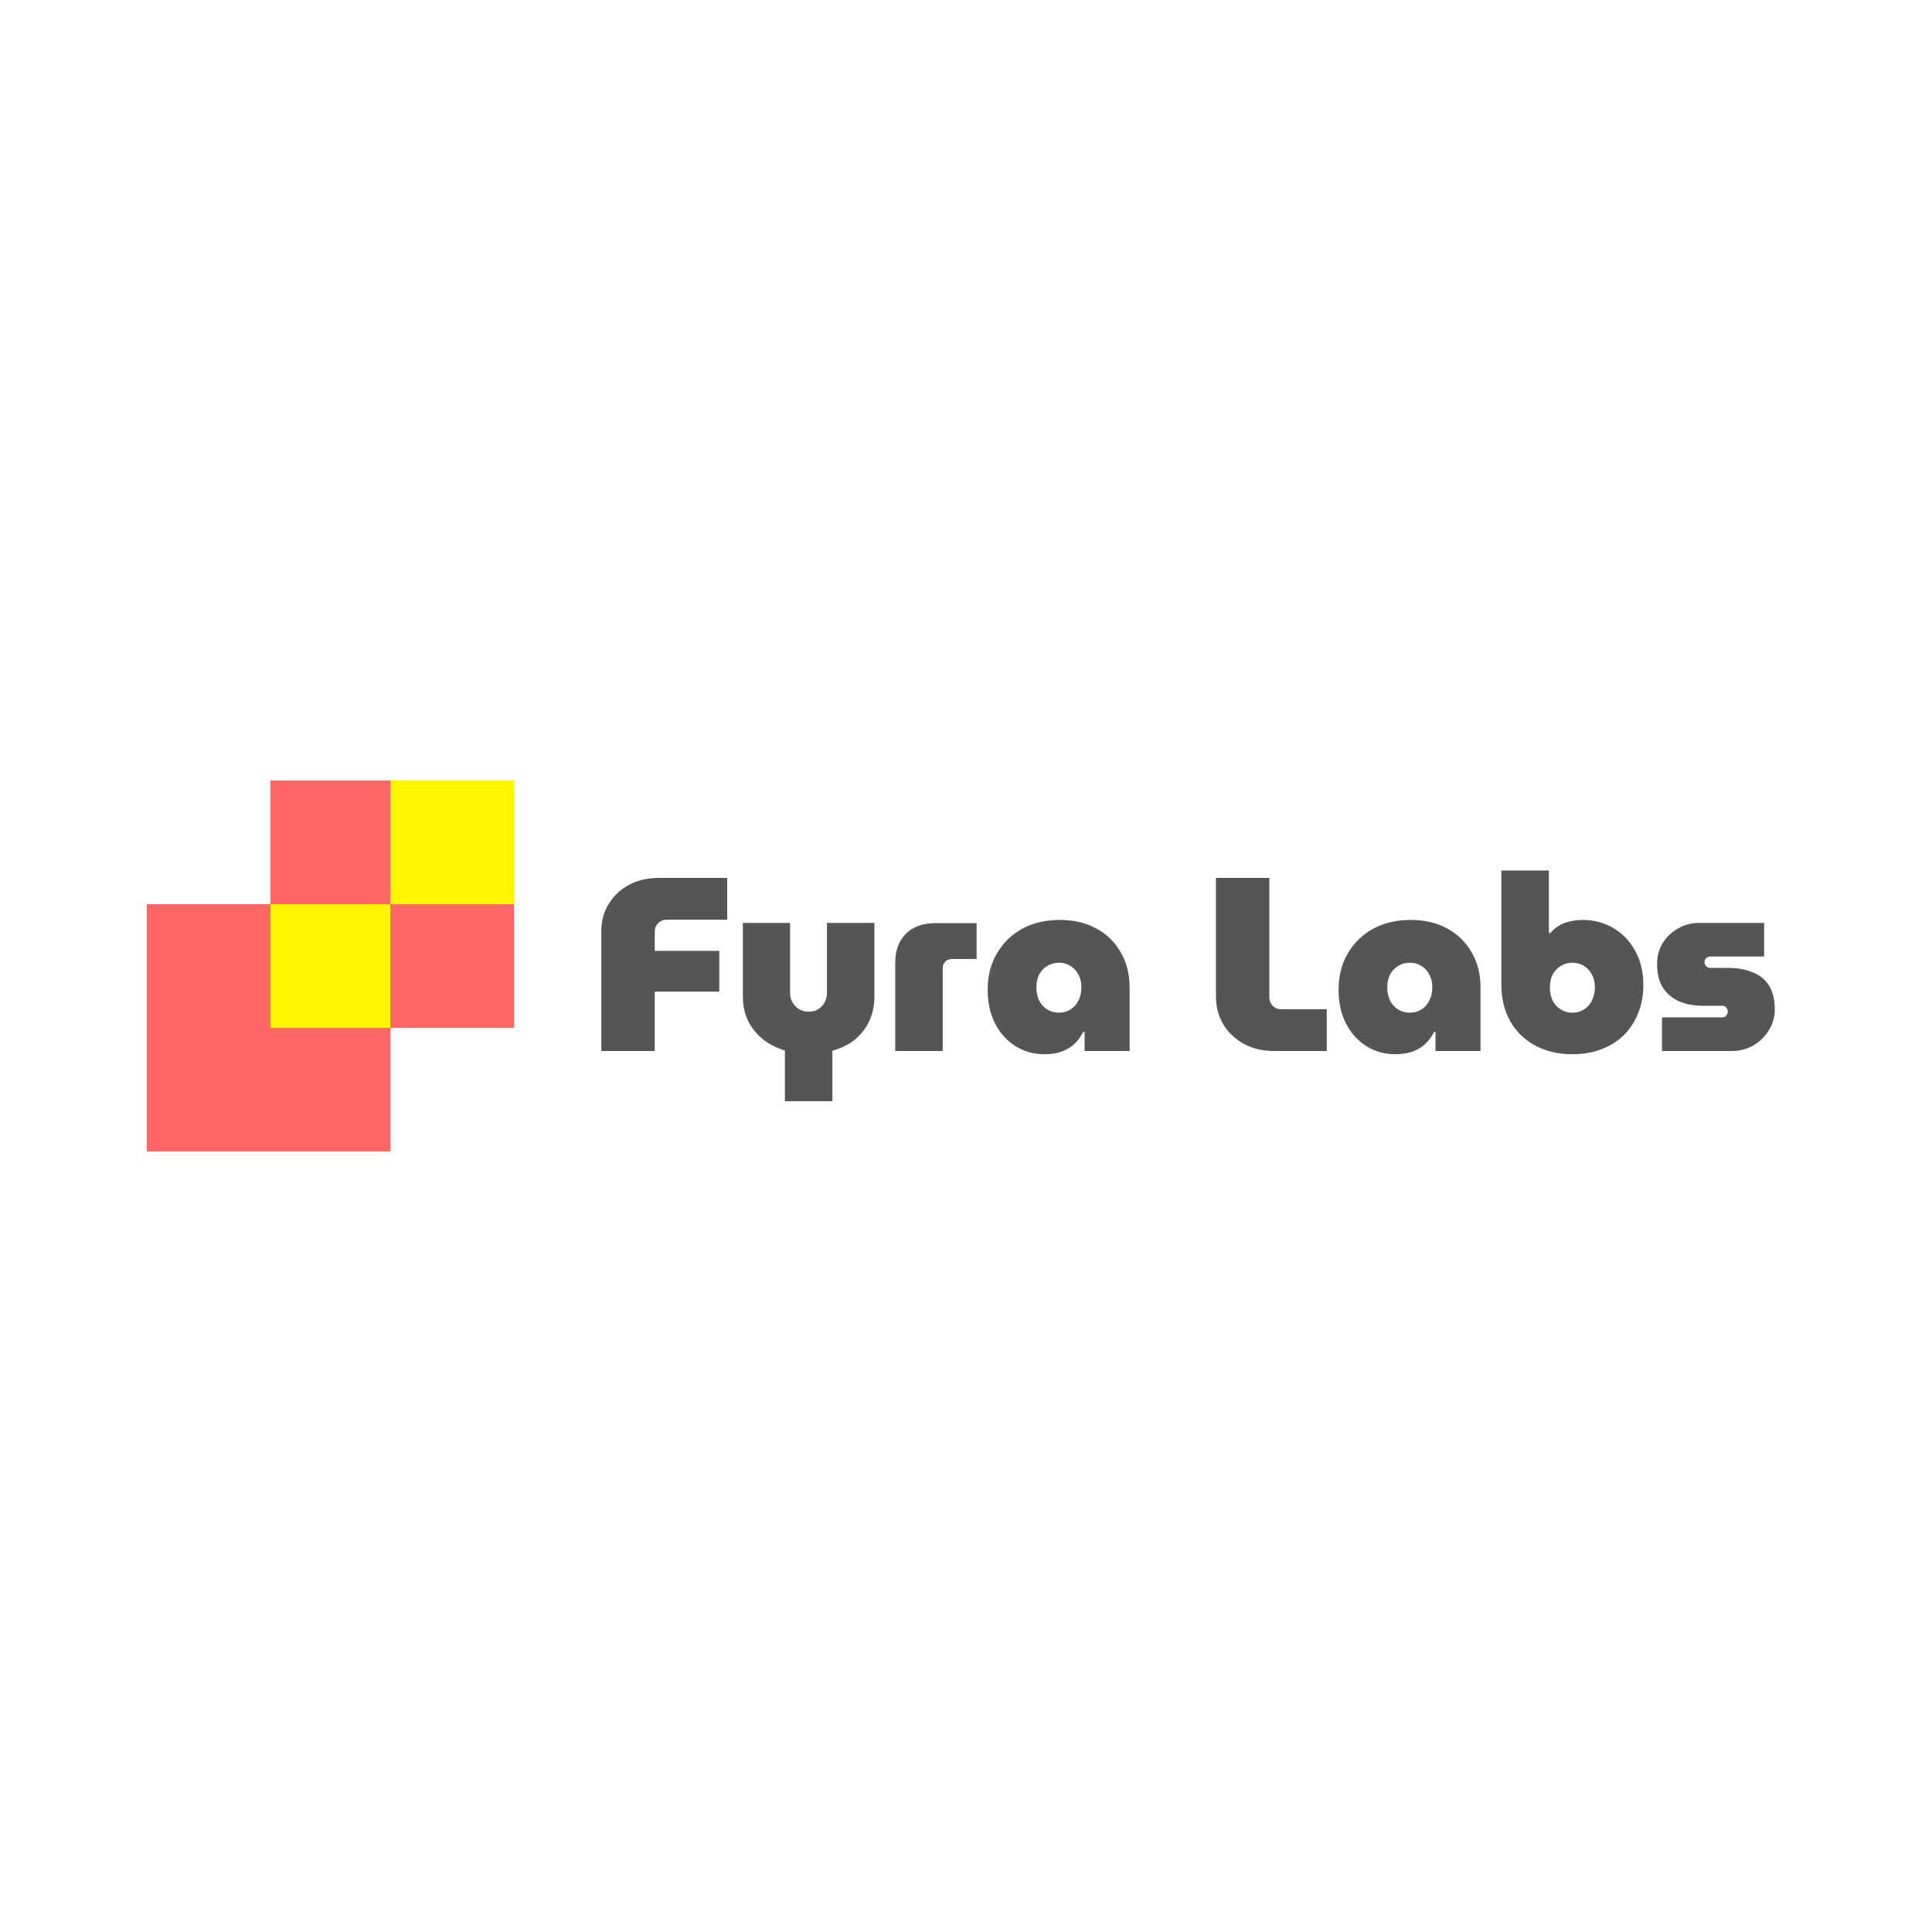
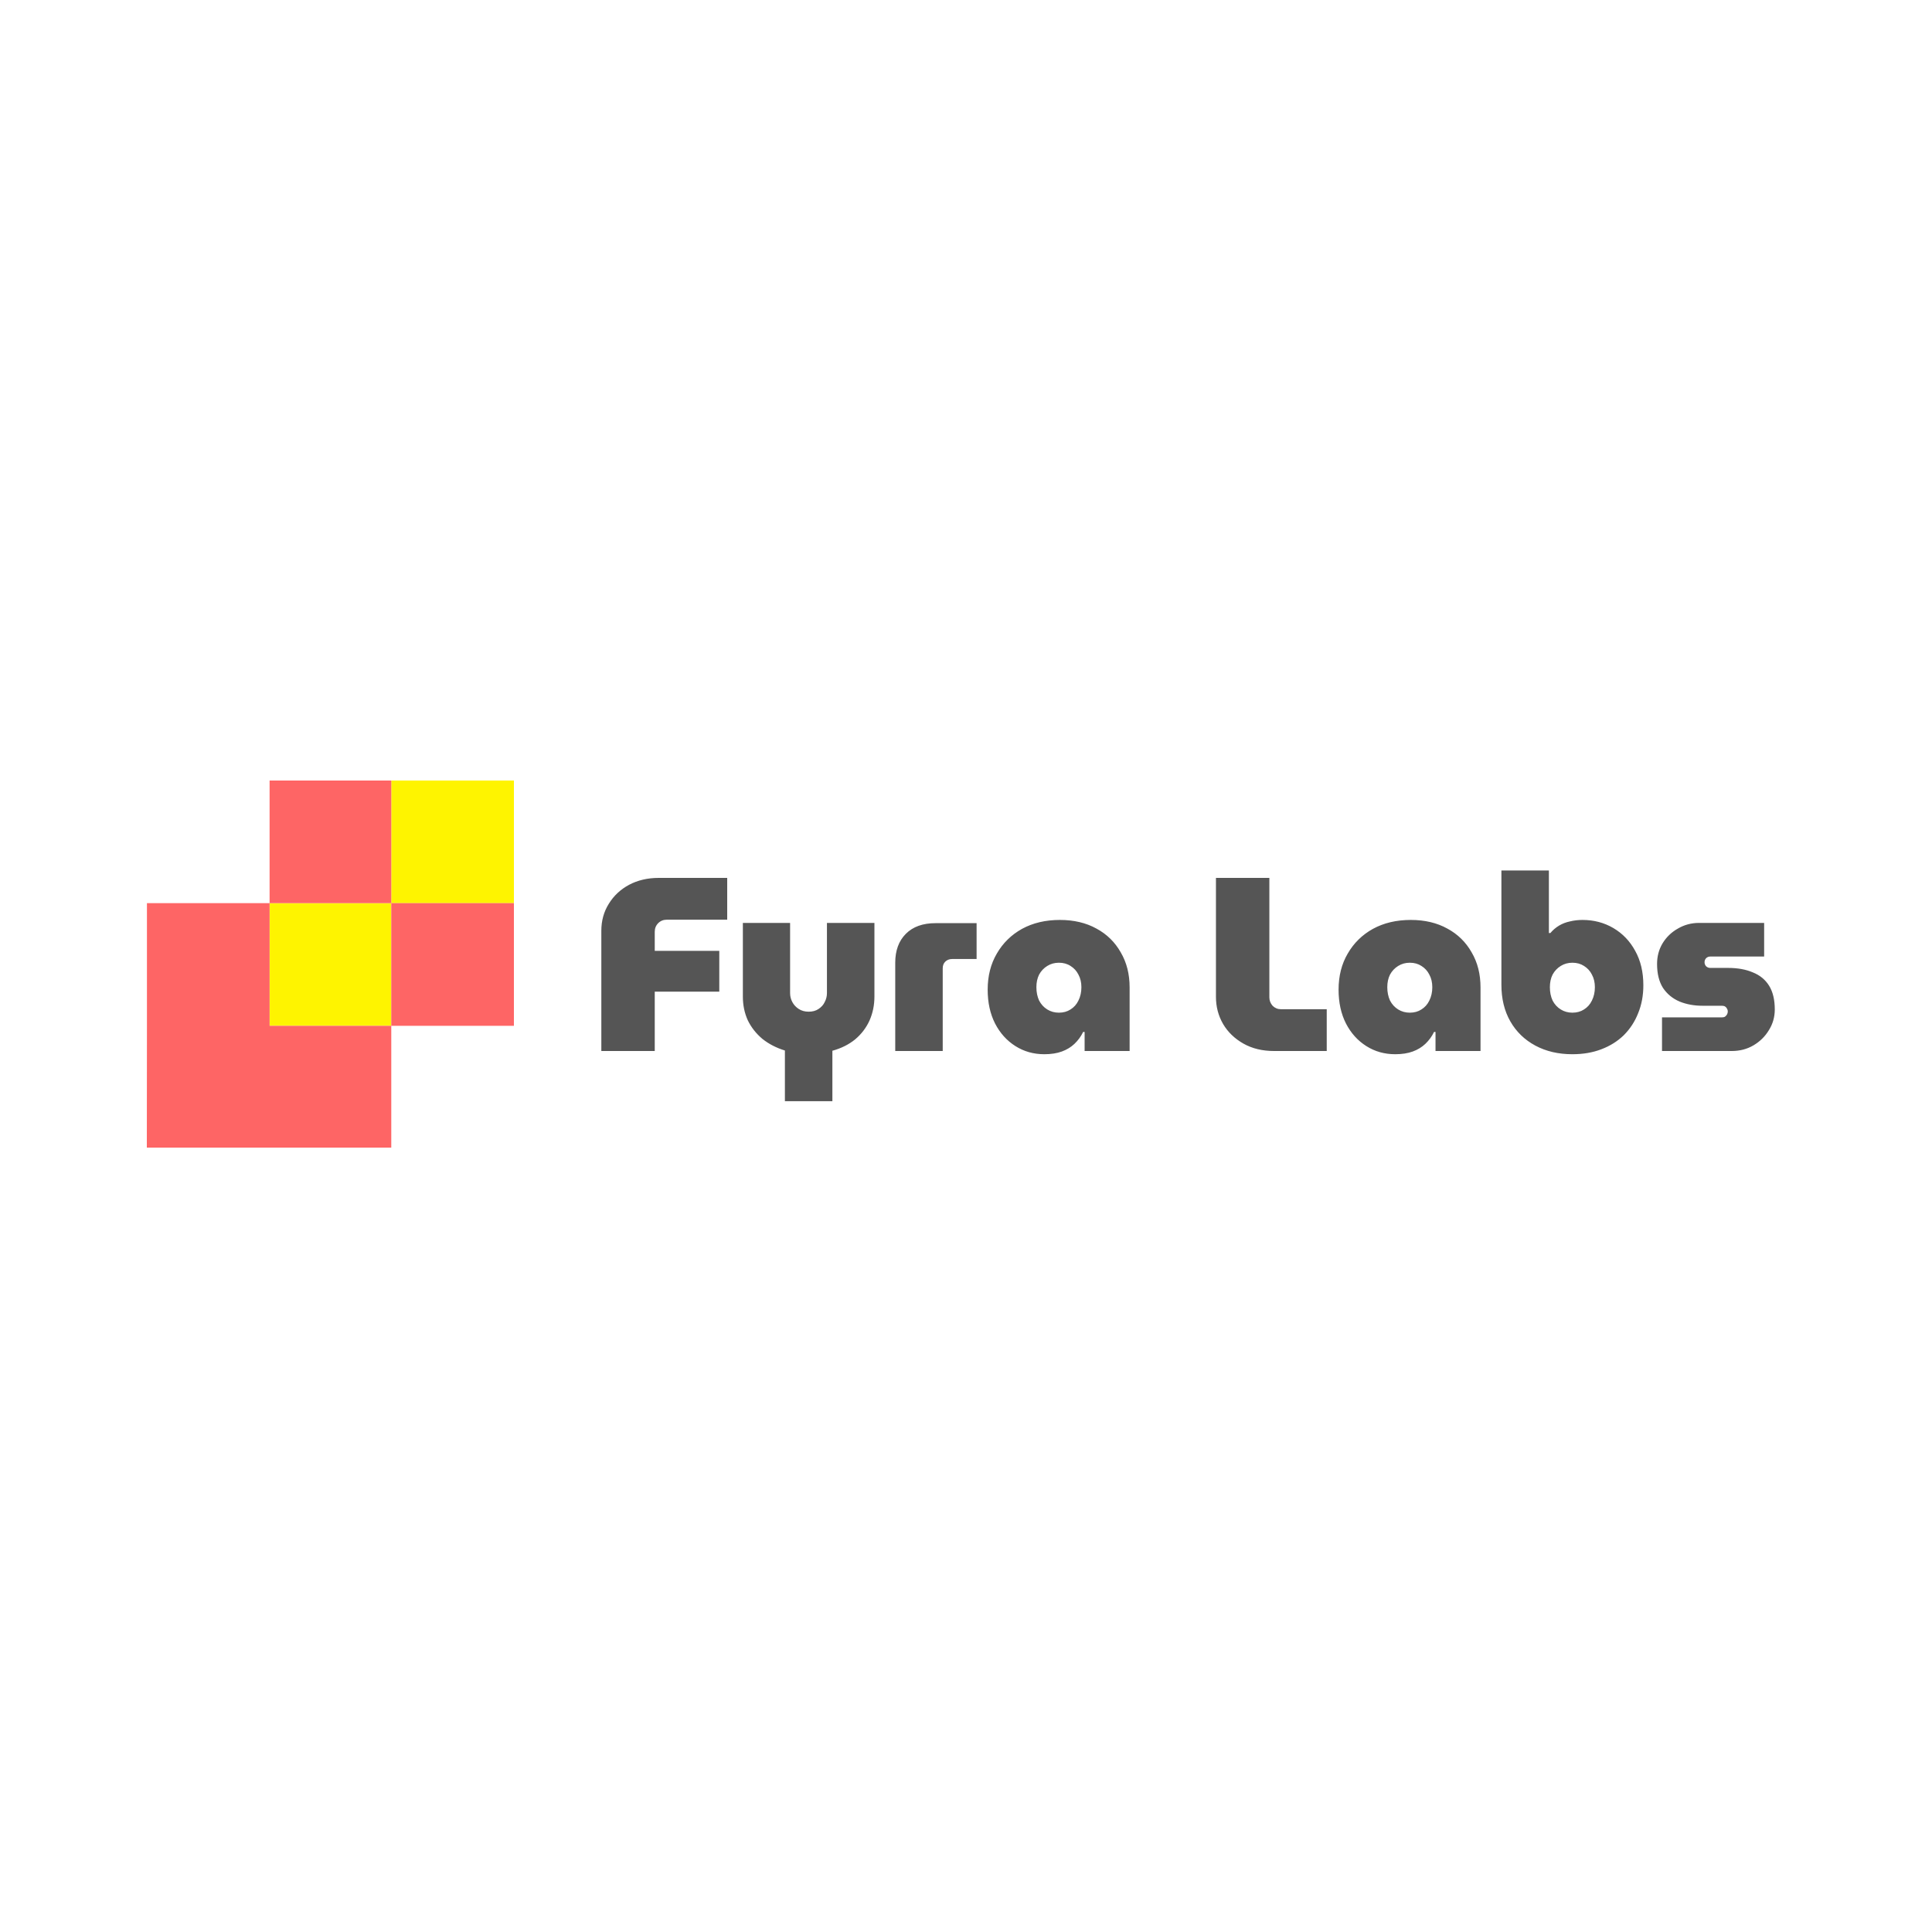
- <svg xmlns="http://www.w3.org/2000/svg" width="500" height="500" viewBox="0 0 500 500" fill="none">
-   <rect width="32" height="32" transform="matrix(-1 0 0 1 70 266)" fill="#FF6666" />
-   <rect width="32" height="32" transform="matrix(-1 0 0 1 102 202)" fill="#FF6666" />
-   <rect width="32" height="32" transform="matrix(-1 0 0 1 102 234)" fill="#FFF500" />
-   <rect width="32" height="32" transform="matrix(-1 0 0 1 133 202)" fill="#FFF500" />
-   <rect width="32" height="32" transform="matrix(-1 0 0 1 101 266)" fill="#FF6666" />
-   <rect width="32" height="32" transform="matrix(-1 0 0 1 70 234)" fill="#FF6666" />
-   <rect width="32" height="32" transform="matrix(-1 0 0 1 133 234)" fill="#FF6666" />
-   <path d="M155.624 272V240.896C155.624 238.293 156.264 235.968 157.544 233.92C158.824 231.829 160.573 230.187 162.792 228.992C165.053 227.797 167.613 227.2 170.472 227.2H188.2V238.016H172.584C171.688 238.016 170.941 238.315 170.344 238.912C169.747 239.509 169.448 240.256 169.448 241.152V246.08H186.152V256.64H169.448V272H155.624ZM203.132 284.992V271.872C200.913 271.189 198.972 270.187 197.308 268.864C195.687 267.499 194.428 265.899 193.532 264.064C192.679 262.187 192.252 260.139 192.252 257.92V238.848H204.476V257.024C204.476 257.835 204.668 258.603 205.052 259.328C205.436 260.053 205.991 260.651 206.716 261.12C207.441 261.589 208.295 261.824 209.276 261.824C210.3 261.824 211.153 261.589 211.836 261.12C212.561 260.651 213.095 260.053 213.436 259.328C213.82 258.603 214.012 257.835 214.012 257.024V238.848H226.3V257.92C226.3 260.139 225.873 262.208 225.02 264.128C224.167 266.005 222.929 267.627 221.308 268.992C219.687 270.315 217.724 271.296 215.42 271.936V284.992H203.132ZM231.687 272V249.152C231.687 245.995 232.604 243.499 234.439 241.664C236.273 239.829 238.833 238.912 242.119 238.912H252.743V248.192H246.407C245.681 248.192 245.084 248.427 244.615 248.896C244.188 249.323 243.975 249.899 243.975 250.624V272H231.687ZM270.265 272.832C267.492 272.832 264.996 272.128 262.777 270.72C260.558 269.312 258.809 267.371 257.529 264.896C256.249 262.379 255.609 259.456 255.609 256.128C255.609 252.587 256.398 249.472 257.977 246.784C259.556 244.053 261.732 241.92 264.505 240.384C267.321 238.848 270.585 238.08 274.297 238.08C277.924 238.08 281.081 238.827 283.769 240.32C286.457 241.771 288.548 243.819 290.041 246.464C291.577 249.067 292.345 252.096 292.345 255.552V272H280.697V267.072H280.313C279.758 268.224 279.012 269.248 278.073 270.144C277.177 270.997 276.089 271.659 274.809 272.128C273.529 272.597 272.014 272.832 270.265 272.832ZM274.041 262.08C275.193 262.08 276.196 261.803 277.049 261.248C277.945 260.693 278.628 259.925 279.097 258.944C279.609 257.92 279.865 256.768 279.865 255.488C279.865 254.251 279.609 253.163 279.097 252.224C278.628 251.285 277.945 250.539 277.049 249.984C276.196 249.429 275.193 249.152 274.041 249.152C272.932 249.152 271.929 249.429 271.033 249.984C270.137 250.539 269.433 251.285 268.921 252.224C268.452 253.163 268.217 254.251 268.217 255.488C268.217 256.768 268.452 257.92 268.921 258.944C269.433 259.925 270.137 260.693 271.033 261.248C271.929 261.803 272.932 262.08 274.041 262.08ZM329.727 272C326.697 272 324.052 271.36 321.791 270.08C319.529 268.8 317.78 267.115 316.543 265.024C315.305 262.891 314.687 260.544 314.687 257.984V227.2H328.51V258.112C328.51 258.923 328.788 259.648 329.343 260.288C329.94 260.885 330.665 261.184 331.519 261.184H343.359V272H329.727ZM361.078 272.832C358.304 272.832 355.808 272.128 353.59 270.72C351.371 269.312 349.622 267.371 348.342 264.896C347.062 262.379 346.422 259.456 346.422 256.128C346.422 252.587 347.211 249.472 348.79 246.784C350.368 244.053 352.544 241.92 355.318 240.384C358.134 238.848 361.398 238.08 365.11 238.08C368.736 238.08 371.894 238.827 374.582 240.32C377.27 241.771 379.36 243.819 380.854 246.464C382.39 249.067 383.158 252.096 383.158 255.552V272H371.51V267.072H371.126C370.571 268.224 369.824 269.248 368.886 270.144C367.99 270.997 366.902 271.659 365.622 272.128C364.342 272.597 362.827 272.832 361.078 272.832ZM364.854 262.08C366.006 262.08 367.008 261.803 367.862 261.248C368.758 260.693 369.44 259.925 369.91 258.944C370.422 257.92 370.678 256.768 370.678 255.488C370.678 254.251 370.422 253.163 369.91 252.224C369.44 251.285 368.758 250.539 367.862 249.984C367.008 249.429 366.006 249.152 364.854 249.152C363.744 249.152 362.742 249.429 361.846 249.984C360.95 250.539 360.246 251.285 359.734 252.224C359.264 253.163 359.03 254.251 359.03 255.488C359.03 256.768 359.264 257.92 359.734 258.944C360.246 259.925 360.95 260.693 361.846 261.248C362.742 261.803 363.744 262.08 364.854 262.08ZM406.93 272.832C403.303 272.832 400.103 272.085 397.33 270.592C394.556 269.099 392.402 267.008 390.866 264.32C389.33 261.632 388.562 258.475 388.562 254.848V225.28H400.85V241.472H401.234C401.874 240.704 402.62 240.064 403.474 239.552C404.327 239.04 405.266 238.677 406.29 238.464C407.314 238.208 408.402 238.08 409.554 238.08C412.498 238.08 415.164 238.784 417.554 240.192C419.943 241.6 421.82 243.563 423.186 246.08C424.594 248.597 425.298 251.563 425.298 254.976C425.298 257.621 424.85 260.032 423.954 262.208C423.1 264.384 421.863 266.283 420.242 267.904C418.62 269.483 416.679 270.699 414.418 271.552C412.199 272.405 409.703 272.832 406.93 272.832ZM406.93 262.08C408.082 262.08 409.084 261.803 409.938 261.248C410.834 260.693 411.516 259.925 411.986 258.944C412.498 257.92 412.754 256.768 412.754 255.488C412.754 254.251 412.498 253.163 411.986 252.224C411.516 251.285 410.834 250.539 409.938 249.984C409.084 249.429 408.082 249.152 406.93 249.152C405.82 249.152 404.818 249.429 403.922 249.984C403.026 250.539 402.322 251.285 401.81 252.224C401.34 253.163 401.106 254.251 401.106 255.488C401.106 256.768 401.34 257.92 401.81 258.944C402.322 259.925 403.026 260.693 403.922 261.248C404.818 261.803 405.82 262.08 406.93 262.08ZM430.127 272V263.296H445.615C445.956 263.296 446.234 263.232 446.447 263.104C446.66 262.933 446.831 262.741 446.959 262.528C447.087 262.272 447.151 262.016 447.151 261.76C447.151 261.504 447.087 261.269 446.959 261.056C446.831 260.8 446.66 260.608 446.447 260.48C446.234 260.352 445.956 260.288 445.615 260.288H440.623C438.447 260.288 436.463 259.925 434.671 259.2C432.879 258.432 431.45 257.259 430.383 255.68C429.359 254.059 428.847 251.989 428.847 249.472C428.847 247.509 429.316 245.739 430.255 244.16C431.236 242.539 432.559 241.259 434.223 240.32C435.887 239.339 437.722 238.848 439.727 238.848H456.559V247.552H442.607C442.18 247.552 441.818 247.701 441.519 248C441.263 248.299 441.135 248.64 441.135 249.024C441.135 249.408 441.263 249.749 441.519 250.048C441.818 250.347 442.18 250.496 442.607 250.496H447.215C449.69 250.496 451.823 250.88 453.615 251.648C455.45 252.373 456.858 253.525 457.839 255.104C458.82 256.683 459.311 258.731 459.311 261.248C459.311 263.211 458.799 265.003 457.775 266.624C456.794 268.245 455.471 269.547 453.807 270.528C452.143 271.509 450.266 272 448.175 272H430.127Z" fill="#555555" />
+ <svg xmlns="http://www.w3.org/2000/svg" width="500" height="500" viewBox="0 0 500 500" fill="none" version="1.1" id="svg7">
+   <defs id="defs7" />
+   <path d="M155.624 272V240.896C155.624 238.293 156.264 235.968 157.544 233.92C158.824 231.829 160.573 230.187 162.792 228.992C165.053 227.797 167.613 227.2 170.472 227.2H188.2V238.016H172.584C171.688 238.016 170.941 238.315 170.344 238.912C169.747 239.509 169.448 240.256 169.448 241.152V246.08H186.152V256.64H169.448V272H155.624ZM203.132 284.992V271.872C200.913 271.189 198.972 270.187 197.308 268.864C195.687 267.499 194.428 265.899 193.532 264.064C192.679 262.187 192.252 260.139 192.252 257.92V238.848H204.476V257.024C204.476 257.835 204.668 258.603 205.052 259.328C205.436 260.053 205.991 260.651 206.716 261.12C207.441 261.589 208.295 261.824 209.276 261.824C210.3 261.824 211.153 261.589 211.836 261.12C212.561 260.651 213.095 260.053 213.436 259.328C213.82 258.603 214.012 257.835 214.012 257.024V238.848H226.3V257.92C226.3 260.139 225.873 262.208 225.02 264.128C224.167 266.005 222.929 267.627 221.308 268.992C219.687 270.315 217.724 271.296 215.42 271.936V284.992H203.132ZM231.687 272V249.152C231.687 245.995 232.604 243.499 234.439 241.664C236.273 239.829 238.833 238.912 242.119 238.912H252.743V248.192H246.407C245.681 248.192 245.084 248.427 244.615 248.896C244.188 249.323 243.975 249.899 243.975 250.624V272H231.687ZM270.265 272.832C267.492 272.832 264.996 272.128 262.777 270.72C260.558 269.312 258.809 267.371 257.529 264.896C256.249 262.379 255.609 259.456 255.609 256.128C255.609 252.587 256.398 249.472 257.977 246.784C259.556 244.053 261.732 241.92 264.505 240.384C267.321 238.848 270.585 238.08 274.297 238.08C277.924 238.08 281.081 238.827 283.769 240.32C286.457 241.771 288.548 243.819 290.041 246.464C291.577 249.067 292.345 252.096 292.345 255.552V272H280.697V267.072H280.313C279.758 268.224 279.012 269.248 278.073 270.144C277.177 270.997 276.089 271.659 274.809 272.128C273.529 272.597 272.014 272.832 270.265 272.832ZM274.041 262.08C275.193 262.08 276.196 261.803 277.049 261.248C277.945 260.693 278.628 259.925 279.097 258.944C279.609 257.92 279.865 256.768 279.865 255.488C279.865 254.251 279.609 253.163 279.097 252.224C278.628 251.285 277.945 250.539 277.049 249.984C276.196 249.429 275.193 249.152 274.041 249.152C272.932 249.152 271.929 249.429 271.033 249.984C270.137 250.539 269.433 251.285 268.921 252.224C268.452 253.163 268.217 254.251 268.217 255.488C268.217 256.768 268.452 257.92 268.921 258.944C269.433 259.925 270.137 260.693 271.033 261.248C271.929 261.803 272.932 262.08 274.041 262.08ZM329.727 272C326.697 272 324.052 271.36 321.791 270.08C319.529 268.8 317.78 267.115 316.543 265.024C315.305 262.891 314.687 260.544 314.687 257.984V227.2H328.51V258.112C328.51 258.923 328.788 259.648 329.343 260.288C329.94 260.885 330.665 261.184 331.519 261.184H343.359V272H329.727ZM361.078 272.832C358.304 272.832 355.808 272.128 353.59 270.72C351.371 269.312 349.622 267.371 348.342 264.896C347.062 262.379 346.422 259.456 346.422 256.128C346.422 252.587 347.211 249.472 348.79 246.784C350.368 244.053 352.544 241.92 355.318 240.384C358.134 238.848 361.398 238.08 365.11 238.08C368.736 238.08 371.894 238.827 374.582 240.32C377.27 241.771 379.36 243.819 380.854 246.464C382.39 249.067 383.158 252.096 383.158 255.552V272H371.51V267.072H371.126C370.571 268.224 369.824 269.248 368.886 270.144C367.99 270.997 366.902 271.659 365.622 272.128C364.342 272.597 362.827 272.832 361.078 272.832ZM364.854 262.08C366.006 262.08 367.008 261.803 367.862 261.248C368.758 260.693 369.44 259.925 369.91 258.944C370.422 257.92 370.678 256.768 370.678 255.488C370.678 254.251 370.422 253.163 369.91 252.224C369.44 251.285 368.758 250.539 367.862 249.984C367.008 249.429 366.006 249.152 364.854 249.152C363.744 249.152 362.742 249.429 361.846 249.984C360.95 250.539 360.246 251.285 359.734 252.224C359.264 253.163 359.03 254.251 359.03 255.488C359.03 256.768 359.264 257.92 359.734 258.944C360.246 259.925 360.95 260.693 361.846 261.248C362.742 261.803 363.744 262.08 364.854 262.08ZM406.93 272.832C403.303 272.832 400.103 272.085 397.33 270.592C394.556 269.099 392.402 267.008 390.866 264.32C389.33 261.632 388.562 258.475 388.562 254.848V225.28H400.85V241.472H401.234C401.874 240.704 402.62 240.064 403.474 239.552C404.327 239.04 405.266 238.677 406.29 238.464C407.314 238.208 408.402 238.08 409.554 238.08C412.498 238.08 415.164 238.784 417.554 240.192C419.943 241.6 421.82 243.563 423.186 246.08C424.594 248.597 425.298 251.563 425.298 254.976C425.298 257.621 424.85 260.032 423.954 262.208C423.1 264.384 421.863 266.283 420.242 267.904C418.62 269.483 416.679 270.699 414.418 271.552C412.199 272.405 409.703 272.832 406.93 272.832ZM406.93 262.08C408.082 262.08 409.084 261.803 409.938 261.248C410.834 260.693 411.516 259.925 411.986 258.944C412.498 257.92 412.754 256.768 412.754 255.488C412.754 254.251 412.498 253.163 411.986 252.224C411.516 251.285 410.834 250.539 409.938 249.984C409.084 249.429 408.082 249.152 406.93 249.152C405.82 249.152 404.818 249.429 403.922 249.984C403.026 250.539 402.322 251.285 401.81 252.224C401.34 253.163 401.106 254.251 401.106 255.488C401.106 256.768 401.34 257.92 401.81 258.944C402.322 259.925 403.026 260.693 403.922 261.248C404.818 261.803 405.82 262.08 406.93 262.08ZM430.127 272V263.296H445.615C445.956 263.296 446.234 263.232 446.447 263.104C446.66 262.933 446.831 262.741 446.959 262.528C447.087 262.272 447.151 262.016 447.151 261.76C447.151 261.504 447.087 261.269 446.959 261.056C446.831 260.8 446.66 260.608 446.447 260.48C446.234 260.352 445.956 260.288 445.615 260.288H440.623C438.447 260.288 436.463 259.925 434.671 259.2C432.879 258.432 431.45 257.259 430.383 255.68C429.359 254.059 428.847 251.989 428.847 249.472C428.847 247.509 429.316 245.739 430.255 244.16C431.236 242.539 432.559 241.259 434.223 240.32C435.887 239.339 437.722 238.848 439.727 238.848H456.559V247.552H442.607C442.18 247.552 441.818 247.701 441.519 248C441.263 248.299 441.135 248.64 441.135 249.024C441.135 249.408 441.263 249.749 441.519 250.048C441.818 250.347 442.18 250.496 442.607 250.496H447.215C449.69 250.496 451.823 250.88 453.615 251.648C455.45 252.373 456.858 253.525 457.839 255.104C458.82 256.683 459.311 258.731 459.311 261.248C459.311 263.211 458.799 265.003 457.775 266.624C456.794 268.245 455.471 269.547 453.807 270.528C452.143 271.509 450.266 272 448.175 272H430.127Z" fill="#555555" id="path7" style="stroke-width:0;stroke-dasharray:none" />
+   <g id="g182" transform="matrix(0.1425,0,0,0.1425,38,202)" style="stroke-width:0;stroke-dasharray:none">
+     <path style="fill:#fef400;stroke-width:0;stroke-dasharray:none" d="M 333.434,445.47 H 222.937 V 334.103 222.735 h 110.498 110.498 V 111.368 0 H 555.299 666.667 V 111.368 222.735 H 555.299 443.932 V 334.103 445.47 Z" id="path188" />
+     <path style="fill:#fe6565;stroke-width:0;stroke-dasharray:none" d="M 0,666.667 0.201,445.47 V 222.735 H 111.569 222.937 V 111.368 0 h 110.498 110.498 V 111.368 222.735 H 555.299 666.667 V 334.103 445.47 H 556.169 443.932 V 556.838 666.667 Z M 333.434,445.47 h 110.498 V 334.103 222.735 H 333.434 222.937 V 334.103 445.47 Z" id="path186" />
+   </g>
</svg>
